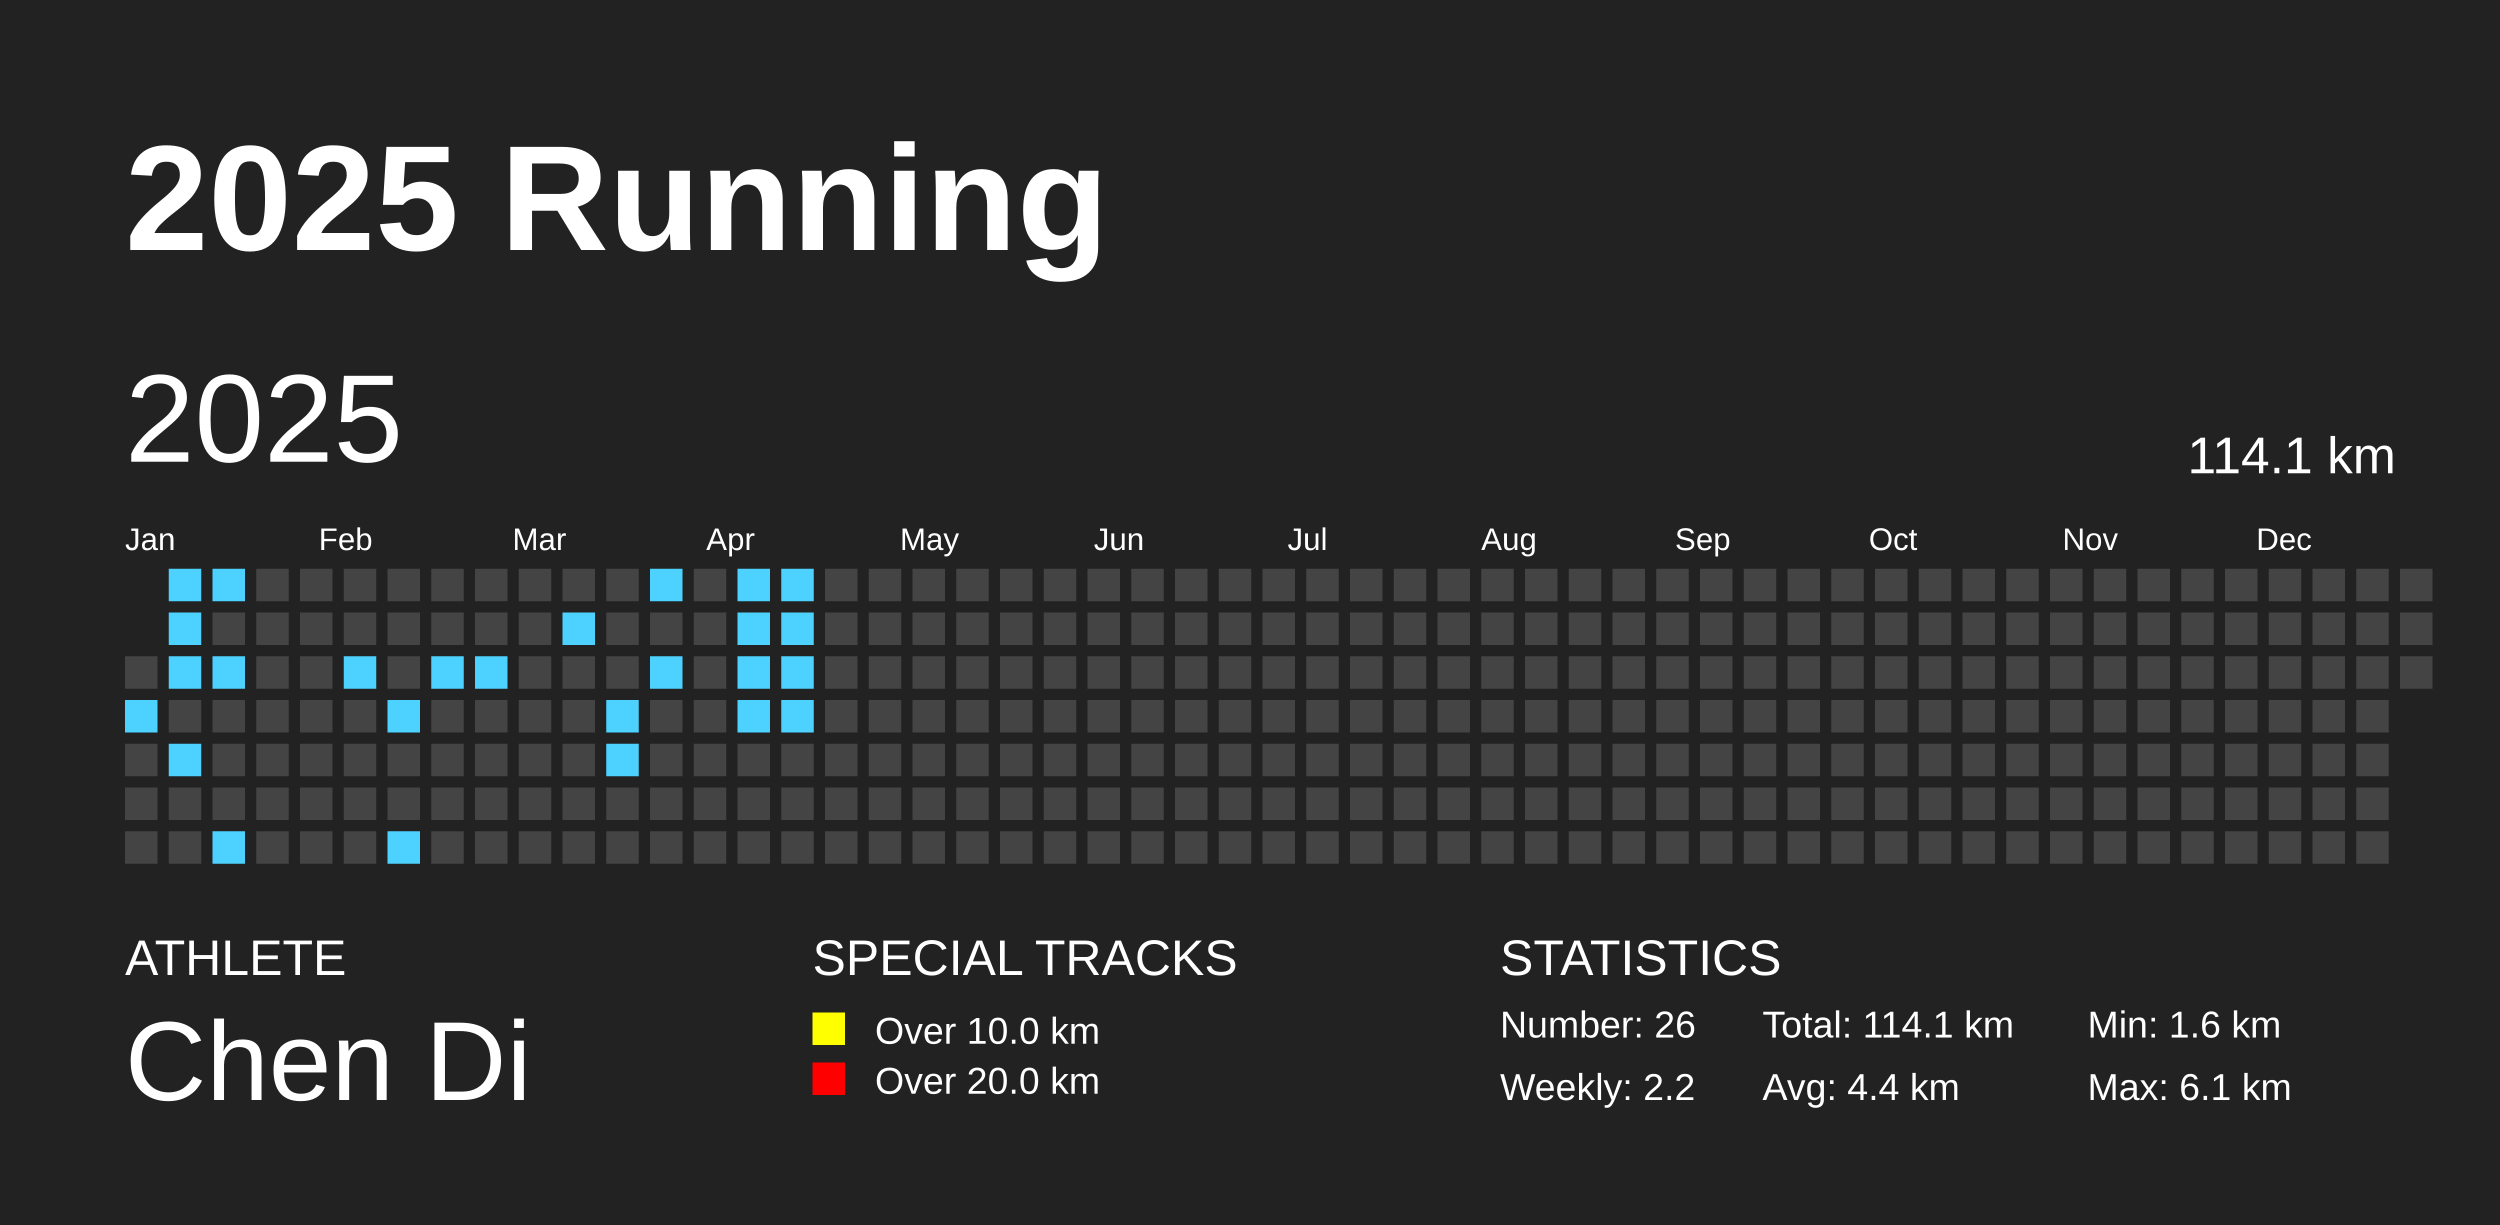
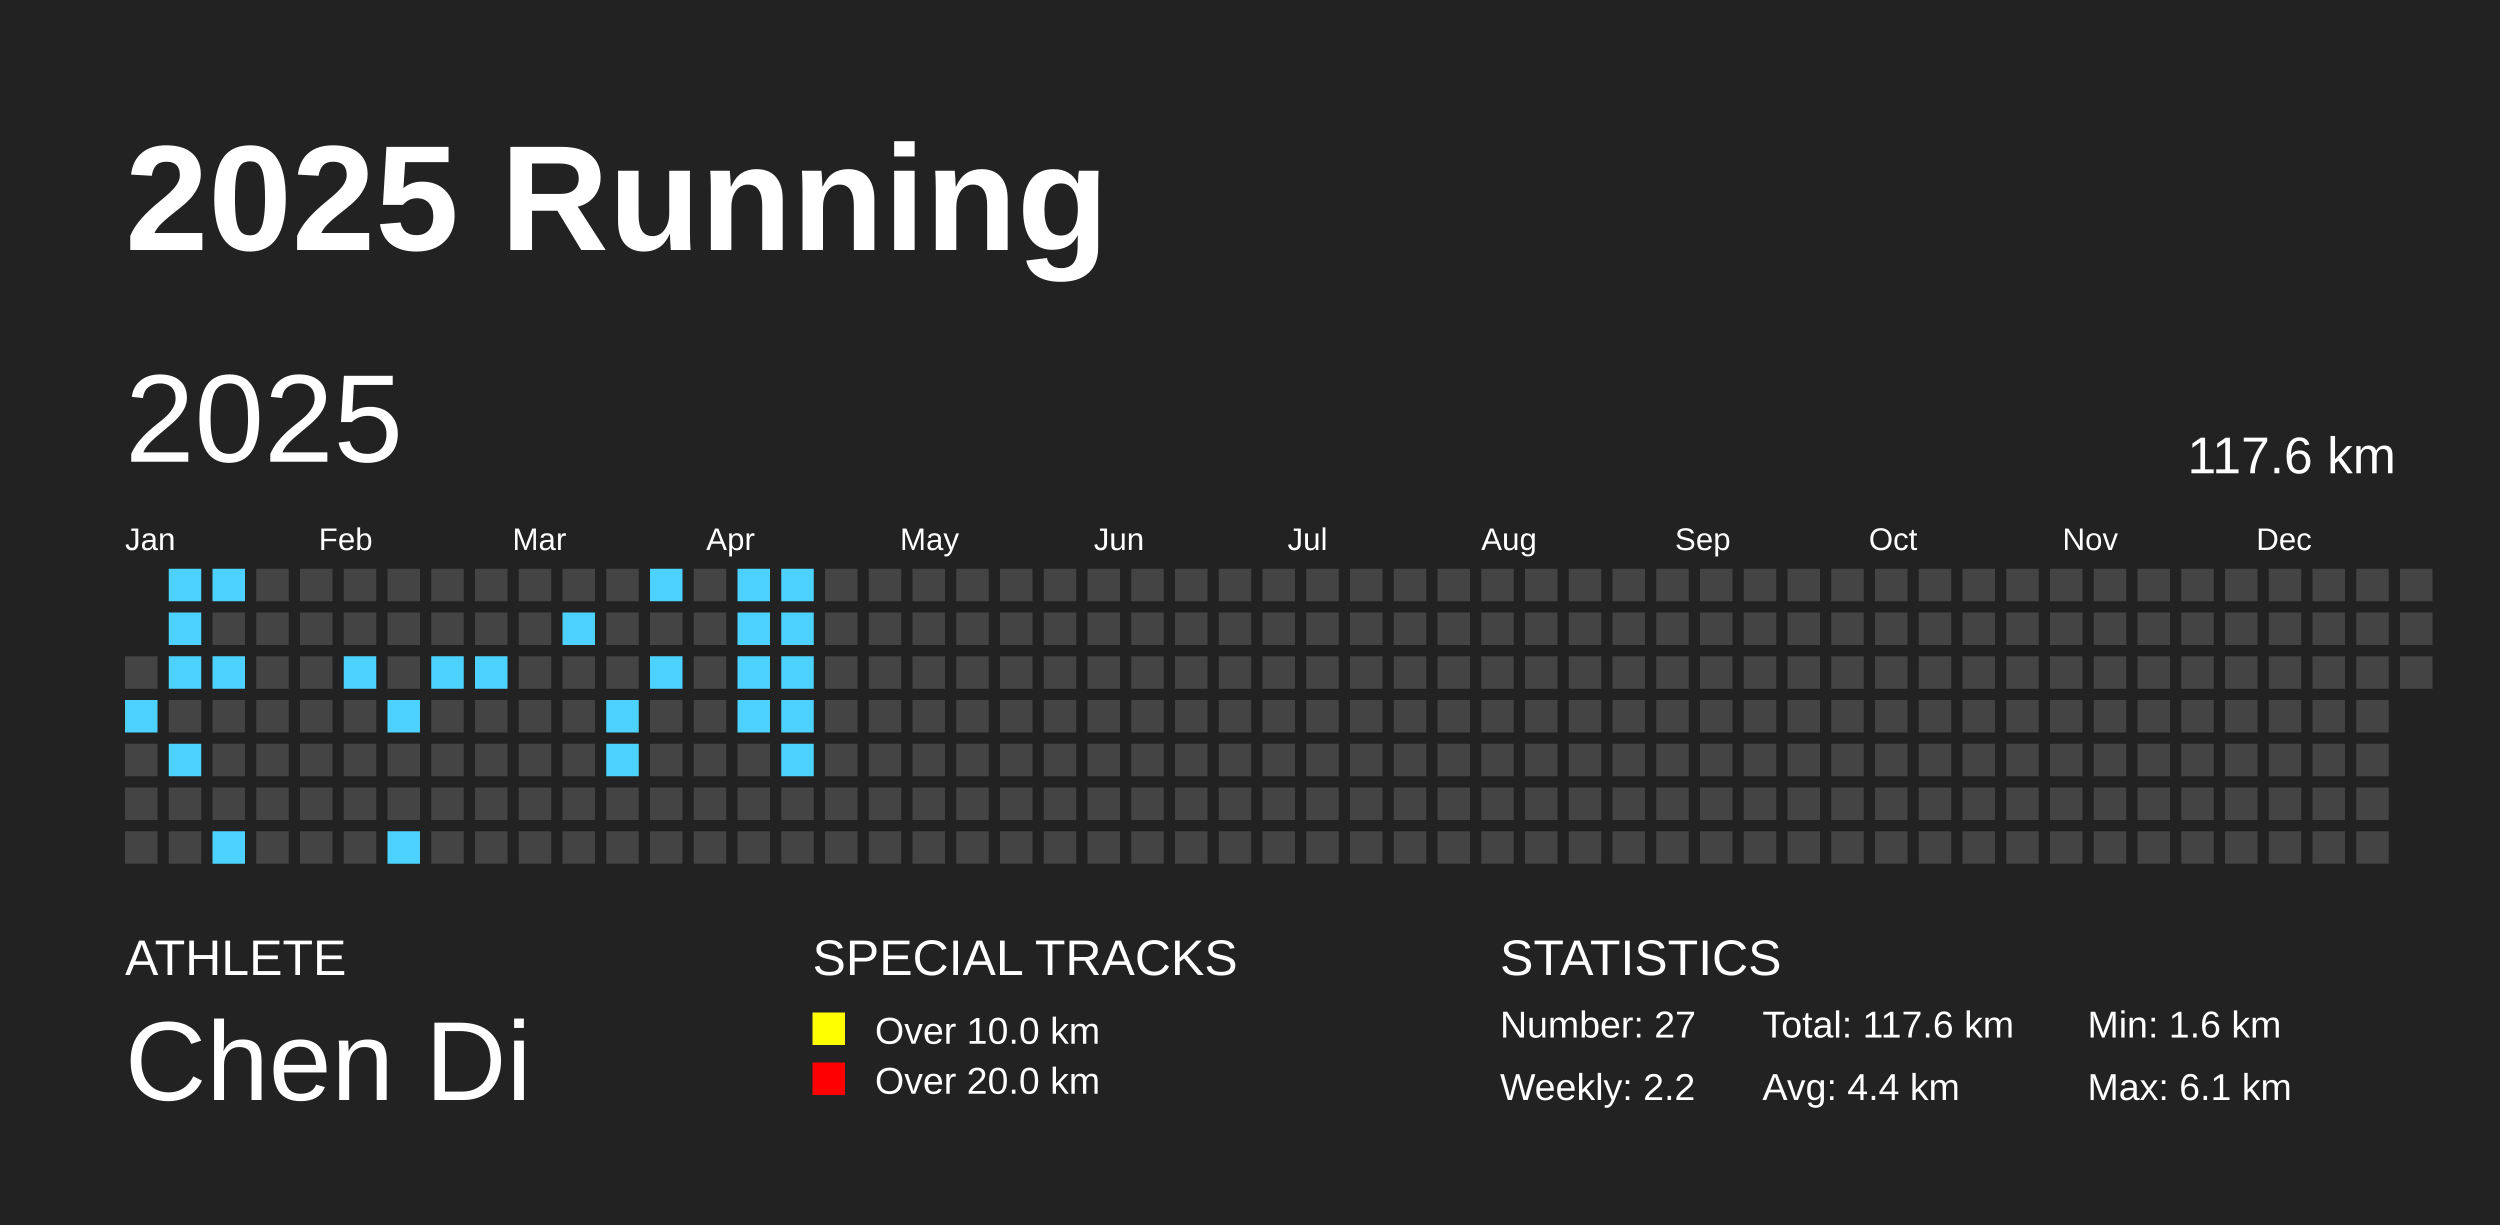
<svg xmlns="http://www.w3.org/2000/svg" baseProfile="full" height="98mm" version="1.1" viewBox="0,0,200,98" width="200mm">
  <defs />
  <rect fill="#222222" height="98" width="200" x="0" y="0" />
  <text fill="#FFFFFF" style="font-size:12px; font-family:Arial; font-weight:bold;" x="10" y="20">2025 Running</text>
  <text fill="#FFFFFF" style="font-size:4px; font-family:Arial" x="10" y="78">ATHLETE</text>
  <text fill="#FFFFFF" style="font-size:9px; font-family:Arial" x="10" y="88">Chen Di</text>
  <text fill="#FFFFFF" style="font-size:4px; font-family:Arial" x="65" y="78">SPECIAL TRACKS</text>
  <rect fill="yellow" height="2.6" width="2.6" x="65" y="81" />
  <text fill="#FFFFFF" style="font-size:3px; font-family:Arial" x="70" y="83.5">Over 10.0 km</text>
  <rect fill="red" height="2.6" width="2.6" x="65" y="85" />
  <text fill="#FFFFFF" style="font-size:3px; font-family:Arial" x="70" y="87.5">Over 20.0 km</text>
  <text fill="#FFFFFF" style="font-size:4px; font-family:Arial" x="120" y="78">STATISTICS</text>
-   <text fill="#FFFFFF" style="font-size:3px; font-family:Arial" x="120" y="83">Number: 26</text>
+   <text fill="#FFFFFF" style="font-size:3px; font-family:Arial" x="120" y="83">Number: 27</text>
  <text fill="#FFFFFF" style="font-size:3px; font-family:Arial" x="120" y="88">Weekly: 2.2</text>
-   <text fill="#FFFFFF" style="font-size:3px; font-family:Arial" x="141" y="83">Total: 114.1 km</text>
+   <text fill="#FFFFFF" style="font-size:3px; font-family:Arial" x="141" y="83">Total: 117.6 km</text>
  <text fill="#FFFFFF" style="font-size:3px; font-family:Arial" x="141" y="88">Avg: 4.4 km</text>
  <text fill="#FFFFFF" style="font-size:3px; font-family:Arial" x="167" y="83">Min: 1.6 km</text>
  <text fill="#FFFFFF" style="font-size:3px; font-family:Arial" x="167" y="88">Max: 6.1 km</text>
  <text dominant-baseline="hanging" fill="#FFFFFF" style="font-size:10.0px; font-family:Arial;" x="10" y="30">2025</text>
-   <text dominant-baseline="hanging" fill="#FFFFFF" style="font-size:4.125px; font-family:Arial;" x="175" y="35">114.1 km</text>
+   <text dominant-baseline="hanging" fill="#FFFFFF" style="font-size:4.125px; font-family:Arial;" x="175" y="35">117.6 km</text>
  <text fill="#FFFFFF" style="font-size:2.5px; font-family:Arial" x="10.0" y="44">Jan</text>
  <text fill="#FFFFFF" style="font-size:2.5px; font-family:Arial" x="25.5" y="44">Feb</text>
  <text fill="#FFFFFF" style="font-size:2.5px; font-family:Arial" x="41.0" y="44">Mar</text>
  <text fill="#FFFFFF" style="font-size:2.5px; font-family:Arial" x="56.5" y="44">Apr</text>
  <text fill="#FFFFFF" style="font-size:2.5px; font-family:Arial" x="72.0" y="44">May</text>
  <text fill="#FFFFFF" style="font-size:2.5px; font-family:Arial" x="87.5" y="44">Jun</text>
  <text fill="#FFFFFF" style="font-size:2.5px; font-family:Arial" x="103.0" y="44">Jul</text>
  <text fill="#FFFFFF" style="font-size:2.5px; font-family:Arial" x="118.5" y="44">Aug</text>
  <text fill="#FFFFFF" style="font-size:2.5px; font-family:Arial" x="134.0" y="44">Sep</text>
  <text fill="#FFFFFF" style="font-size:2.5px; font-family:Arial" x="149.5" y="44">Oct</text>
  <text fill="#FFFFFF" style="font-size:2.5px; font-family:Arial" x="165.0" y="44">Nov</text>
  <text fill="#FFFFFF" style="font-size:2.5px; font-family:Arial" x="180.5" y="44">Dec</text>
  <rect fill="#444444" height="2.6" width="2.6" x="10.0" y="52.5" />
  <rect fill="#4DD2FF" height="2.6" width="2.6" x="10.0" y="56.0" />
  <rect fill="#444444" height="2.6" width="2.6" x="10.0" y="59.5" />
  <rect fill="#444444" height="2.6" width="2.6" x="10.0" y="63.0" />
  <rect fill="#444444" height="2.6" width="2.6" x="10.0" y="66.5" />
  <rect fill="#4DD2FF" height="2.6" width="2.6" x="13.5" y="45.5" />
  <rect fill="#4DD2FF" height="2.6" width="2.6" x="13.5" y="49.0" />
  <rect fill="#4DD2FF" height="2.6" width="2.6" x="13.5" y="52.5" />
  <rect fill="#444444" height="2.6" width="2.6" x="13.5" y="56.0" />
  <rect fill="#4DD2FF" height="2.6" width="2.6" x="13.5" y="59.5" />
  <rect fill="#444444" height="2.6" width="2.6" x="13.5" y="63.0" />
  <rect fill="#444444" height="2.6" width="2.6" x="13.5" y="66.5" />
  <rect fill="#4DD2FF" height="2.6" width="2.6" x="17.0" y="45.5" />
  <rect fill="#444444" height="2.6" width="2.6" x="17.0" y="49.0" />
  <rect fill="#4DD2FF" height="2.6" width="2.6" x="17.0" y="52.5" />
  <rect fill="#444444" height="2.6" width="2.6" x="17.0" y="56.0" />
  <rect fill="#444444" height="2.6" width="2.6" x="17.0" y="59.5" />
  <rect fill="#444444" height="2.6" width="2.6" x="17.0" y="63.0" />
  <rect fill="#4DD2FF" height="2.6" width="2.6" x="17.0" y="66.5" />
  <rect fill="#444444" height="2.6" width="2.6" x="20.5" y="45.5" />
  <rect fill="#444444" height="2.6" width="2.6" x="20.5" y="49.0" />
  <rect fill="#444444" height="2.6" width="2.6" x="20.5" y="52.5" />
  <rect fill="#444444" height="2.6" width="2.6" x="20.5" y="56.0" />
  <rect fill="#444444" height="2.6" width="2.6" x="20.5" y="59.5" />
  <rect fill="#444444" height="2.6" width="2.6" x="20.5" y="63.0" />
  <rect fill="#444444" height="2.6" width="2.6" x="20.5" y="66.5" />
  <rect fill="#444444" height="2.6" width="2.6" x="24.0" y="45.5" />
  <rect fill="#444444" height="2.6" width="2.6" x="24.0" y="49.0" />
  <rect fill="#444444" height="2.6" width="2.6" x="24.0" y="52.5" />
  <rect fill="#444444" height="2.6" width="2.6" x="24.0" y="56.0" />
  <rect fill="#444444" height="2.6" width="2.6" x="24.0" y="59.5" />
  <rect fill="#444444" height="2.6" width="2.6" x="24.0" y="63.0" />
  <rect fill="#444444" height="2.6" width="2.6" x="24.0" y="66.5" />
  <rect fill="#444444" height="2.6" width="2.6" x="27.5" y="45.5" />
  <rect fill="#444444" height="2.6" width="2.6" x="27.5" y="49.0" />
  <rect fill="#4DD2FF" height="2.6" width="2.6" x="27.5" y="52.5" />
  <rect fill="#444444" height="2.6" width="2.6" x="27.5" y="56.0" />
  <rect fill="#444444" height="2.6" width="2.6" x="27.5" y="59.5" />
  <rect fill="#444444" height="2.6" width="2.6" x="27.5" y="63.0" />
  <rect fill="#444444" height="2.6" width="2.6" x="27.5" y="66.5" />
  <rect fill="#444444" height="2.6" width="2.6" x="31.0" y="45.5" />
  <rect fill="#444444" height="2.6" width="2.6" x="31.0" y="49.0" />
  <rect fill="#444444" height="2.6" width="2.6" x="31.0" y="52.5" />
  <rect fill="#4DD2FF" height="2.6" width="2.6" x="31.0" y="56.0" />
  <rect fill="#444444" height="2.6" width="2.6" x="31.0" y="59.5" />
  <rect fill="#444444" height="2.6" width="2.6" x="31.0" y="63.0" />
  <rect fill="#4DD2FF" height="2.6" width="2.6" x="31.0" y="66.5" />
  <rect fill="#444444" height="2.6" width="2.6" x="34.5" y="45.5" />
  <rect fill="#444444" height="2.6" width="2.6" x="34.5" y="49.0" />
  <rect fill="#4DD2FF" height="2.6" width="2.6" x="34.5" y="52.5" />
  <rect fill="#444444" height="2.6" width="2.6" x="34.5" y="56.0" />
  <rect fill="#444444" height="2.6" width="2.6" x="34.5" y="59.5" />
  <rect fill="#444444" height="2.6" width="2.6" x="34.5" y="63.0" />
  <rect fill="#444444" height="2.6" width="2.6" x="34.5" y="66.5" />
  <rect fill="#444444" height="2.6" width="2.6" x="38.0" y="45.5" />
  <rect fill="#444444" height="2.6" width="2.6" x="38.0" y="49.0" />
  <rect fill="#4DD2FF" height="2.6" width="2.6" x="38.0" y="52.5" />
  <rect fill="#444444" height="2.6" width="2.6" x="38.0" y="56.0" />
  <rect fill="#444444" height="2.6" width="2.6" x="38.0" y="59.5" />
  <rect fill="#444444" height="2.6" width="2.6" x="38.0" y="63.0" />
  <rect fill="#444444" height="2.6" width="2.6" x="38.0" y="66.5" />
  <rect fill="#444444" height="2.6" width="2.6" x="41.5" y="45.5" />
  <rect fill="#444444" height="2.6" width="2.6" x="41.5" y="49.0" />
  <rect fill="#444444" height="2.6" width="2.6" x="41.5" y="52.5" />
  <rect fill="#444444" height="2.6" width="2.6" x="41.5" y="56.0" />
  <rect fill="#444444" height="2.6" width="2.6" x="41.5" y="59.5" />
  <rect fill="#444444" height="2.6" width="2.6" x="41.5" y="63.0" />
  <rect fill="#444444" height="2.6" width="2.6" x="41.5" y="66.5" />
  <rect fill="#444444" height="2.6" width="2.6" x="45.0" y="45.5" />
  <rect fill="#4DD2FF" height="2.6" width="2.6" x="45.0" y="49.0" />
  <rect fill="#444444" height="2.6" width="2.6" x="45.0" y="52.5" />
  <rect fill="#444444" height="2.6" width="2.6" x="45.0" y="56.0" />
  <rect fill="#444444" height="2.6" width="2.6" x="45.0" y="59.5" />
  <rect fill="#444444" height="2.6" width="2.6" x="45.0" y="63.0" />
  <rect fill="#444444" height="2.6" width="2.6" x="45.0" y="66.5" />
  <rect fill="#444444" height="2.6" width="2.6" x="48.5" y="45.5" />
  <rect fill="#444444" height="2.6" width="2.6" x="48.5" y="49.0" />
  <rect fill="#444444" height="2.6" width="2.6" x="48.5" y="52.5" />
  <rect fill="#4DD2FF" height="2.6" width="2.6" x="48.5" y="56.0" />
  <rect fill="#4DD2FF" height="2.6" width="2.6" x="48.5" y="59.5" />
  <rect fill="#444444" height="2.6" width="2.6" x="48.5" y="63.0" />
  <rect fill="#444444" height="2.6" width="2.6" x="48.5" y="66.5" />
  <rect fill="#4DD2FF" height="2.6" width="2.6" x="52.0" y="45.5" />
  <rect fill="#444444" height="2.6" width="2.6" x="52.0" y="49.0" />
  <rect fill="#4DD2FF" height="2.6" width="2.6" x="52.0" y="52.5" />
  <rect fill="#444444" height="2.6" width="2.6" x="52.0" y="56.0" />
  <rect fill="#444444" height="2.6" width="2.6" x="52.0" y="59.5" />
  <rect fill="#444444" height="2.6" width="2.6" x="52.0" y="63.0" />
  <rect fill="#444444" height="2.6" width="2.6" x="52.0" y="66.5" />
  <rect fill="#444444" height="2.6" width="2.6" x="55.5" y="45.5" />
  <rect fill="#444444" height="2.6" width="2.6" x="55.5" y="49.0" />
  <rect fill="#444444" height="2.6" width="2.6" x="55.5" y="52.5" />
  <rect fill="#444444" height="2.6" width="2.6" x="55.5" y="56.0" />
  <rect fill="#444444" height="2.6" width="2.6" x="55.5" y="59.5" />
  <rect fill="#444444" height="2.6" width="2.6" x="55.5" y="63.0" />
  <rect fill="#444444" height="2.6" width="2.6" x="55.5" y="66.5" />
  <rect fill="#4DD2FF" height="2.6" width="2.6" x="59.0" y="45.5" />
  <rect fill="#4DD2FF" height="2.6" width="2.6" x="59.0" y="49.0" />
  <rect fill="#4DD2FF" height="2.6" width="2.6" x="59.0" y="52.5" />
  <rect fill="#4DD2FF" height="2.6" width="2.6" x="59.0" y="56.0" />
  <rect fill="#444444" height="2.6" width="2.6" x="59.0" y="59.5" />
  <rect fill="#444444" height="2.6" width="2.6" x="59.0" y="63.0" />
  <rect fill="#444444" height="2.6" width="2.6" x="59.0" y="66.5" />
  <rect fill="#4DD2FF" height="2.6" width="2.6" x="62.5" y="45.5" />
  <rect fill="#4DD2FF" height="2.6" width="2.6" x="62.5" y="49.0" />
  <rect fill="#4DD2FF" height="2.6" width="2.6" x="62.5" y="52.5" />
  <rect fill="#4DD2FF" height="2.6" width="2.6" x="62.5" y="56.0" />
-   <rect fill="#444444" height="2.6" width="2.6" x="62.5" y="59.5" />
+   <rect fill="#4DD2FF" height="2.6" width="2.6" x="62.5" y="59.5" />
  <rect fill="#444444" height="2.6" width="2.6" x="62.5" y="63.0" />
  <rect fill="#444444" height="2.6" width="2.6" x="62.5" y="66.5" />
  <rect fill="#444444" height="2.6" width="2.6" x="66.0" y="45.5" />
  <rect fill="#444444" height="2.6" width="2.6" x="66.0" y="49.0" />
  <rect fill="#444444" height="2.6" width="2.6" x="66.0" y="52.5" />
  <rect fill="#444444" height="2.6" width="2.6" x="66.0" y="56.0" />
  <rect fill="#444444" height="2.6" width="2.6" x="66.0" y="59.5" />
  <rect fill="#444444" height="2.6" width="2.6" x="66.0" y="63.0" />
  <rect fill="#444444" height="2.6" width="2.6" x="66.0" y="66.5" />
  <rect fill="#444444" height="2.6" width="2.6" x="69.5" y="45.5" />
  <rect fill="#444444" height="2.6" width="2.6" x="69.5" y="49.0" />
  <rect fill="#444444" height="2.6" width="2.6" x="69.5" y="52.5" />
  <rect fill="#444444" height="2.6" width="2.6" x="69.5" y="56.0" />
  <rect fill="#444444" height="2.6" width="2.6" x="69.5" y="59.5" />
  <rect fill="#444444" height="2.6" width="2.6" x="69.5" y="63.0" />
  <rect fill="#444444" height="2.6" width="2.6" x="69.5" y="66.5" />
  <rect fill="#444444" height="2.6" width="2.6" x="73.0" y="45.5" />
  <rect fill="#444444" height="2.6" width="2.6" x="73.0" y="49.0" />
  <rect fill="#444444" height="2.6" width="2.6" x="73.0" y="52.5" />
  <rect fill="#444444" height="2.6" width="2.6" x="73.0" y="56.0" />
  <rect fill="#444444" height="2.6" width="2.6" x="73.0" y="59.5" />
  <rect fill="#444444" height="2.6" width="2.6" x="73.0" y="63.0" />
  <rect fill="#444444" height="2.6" width="2.6" x="73.0" y="66.5" />
  <rect fill="#444444" height="2.6" width="2.6" x="76.5" y="45.5" />
  <rect fill="#444444" height="2.6" width="2.6" x="76.5" y="49.0" />
  <rect fill="#444444" height="2.6" width="2.6" x="76.5" y="52.5" />
  <rect fill="#444444" height="2.6" width="2.6" x="76.5" y="56.0" />
  <rect fill="#444444" height="2.6" width="2.6" x="76.5" y="59.5" />
  <rect fill="#444444" height="2.6" width="2.6" x="76.5" y="63.0" />
  <rect fill="#444444" height="2.6" width="2.6" x="76.5" y="66.5" />
  <rect fill="#444444" height="2.6" width="2.6" x="80.0" y="45.5" />
  <rect fill="#444444" height="2.6" width="2.6" x="80.0" y="49.0" />
  <rect fill="#444444" height="2.6" width="2.6" x="80.0" y="52.5" />
  <rect fill="#444444" height="2.6" width="2.6" x="80.0" y="56.0" />
  <rect fill="#444444" height="2.6" width="2.6" x="80.0" y="59.5" />
  <rect fill="#444444" height="2.6" width="2.6" x="80.0" y="63.0" />
  <rect fill="#444444" height="2.6" width="2.6" x="80.0" y="66.5" />
  <rect fill="#444444" height="2.6" width="2.6" x="83.5" y="45.5" />
  <rect fill="#444444" height="2.6" width="2.6" x="83.5" y="49.0" />
  <rect fill="#444444" height="2.6" width="2.6" x="83.5" y="52.5" />
  <rect fill="#444444" height="2.6" width="2.6" x="83.5" y="56.0" />
  <rect fill="#444444" height="2.6" width="2.6" x="83.5" y="59.5" />
  <rect fill="#444444" height="2.6" width="2.6" x="83.5" y="63.0" />
  <rect fill="#444444" height="2.6" width="2.6" x="83.5" y="66.5" />
  <rect fill="#444444" height="2.6" width="2.6" x="87.0" y="45.5" />
  <rect fill="#444444" height="2.6" width="2.6" x="87.0" y="49.0" />
  <rect fill="#444444" height="2.6" width="2.6" x="87.0" y="52.5" />
  <rect fill="#444444" height="2.6" width="2.6" x="87.0" y="56.0" />
  <rect fill="#444444" height="2.6" width="2.6" x="87.0" y="59.5" />
  <rect fill="#444444" height="2.6" width="2.6" x="87.0" y="63.0" />
  <rect fill="#444444" height="2.6" width="2.6" x="87.0" y="66.5" />
  <rect fill="#444444" height="2.6" width="2.6" x="90.5" y="45.5" />
  <rect fill="#444444" height="2.6" width="2.6" x="90.5" y="49.0" />
  <rect fill="#444444" height="2.6" width="2.6" x="90.5" y="52.5" />
  <rect fill="#444444" height="2.6" width="2.6" x="90.5" y="56.0" />
  <rect fill="#444444" height="2.6" width="2.6" x="90.5" y="59.5" />
  <rect fill="#444444" height="2.6" width="2.6" x="90.5" y="63.0" />
  <rect fill="#444444" height="2.6" width="2.6" x="90.5" y="66.5" />
  <rect fill="#444444" height="2.6" width="2.6" x="94.0" y="45.5" />
  <rect fill="#444444" height="2.6" width="2.6" x="94.0" y="49.0" />
  <rect fill="#444444" height="2.6" width="2.6" x="94.0" y="52.5" />
  <rect fill="#444444" height="2.6" width="2.6" x="94.0" y="56.0" />
  <rect fill="#444444" height="2.6" width="2.6" x="94.0" y="59.5" />
  <rect fill="#444444" height="2.6" width="2.6" x="94.0" y="63.0" />
  <rect fill="#444444" height="2.6" width="2.6" x="94.0" y="66.5" />
  <rect fill="#444444" height="2.6" width="2.6" x="97.5" y="45.5" />
  <rect fill="#444444" height="2.6" width="2.6" x="97.5" y="49.0" />
  <rect fill="#444444" height="2.6" width="2.6" x="97.5" y="52.5" />
  <rect fill="#444444" height="2.6" width="2.6" x="97.5" y="56.0" />
  <rect fill="#444444" height="2.6" width="2.6" x="97.5" y="59.5" />
  <rect fill="#444444" height="2.6" width="2.6" x="97.5" y="63.0" />
  <rect fill="#444444" height="2.6" width="2.6" x="97.5" y="66.5" />
  <rect fill="#444444" height="2.6" width="2.6" x="101.0" y="45.5" />
  <rect fill="#444444" height="2.6" width="2.6" x="101.0" y="49.0" />
  <rect fill="#444444" height="2.6" width="2.6" x="101.0" y="52.5" />
  <rect fill="#444444" height="2.6" width="2.6" x="101.0" y="56.0" />
  <rect fill="#444444" height="2.6" width="2.6" x="101.0" y="59.5" />
  <rect fill="#444444" height="2.6" width="2.6" x="101.0" y="63.0" />
  <rect fill="#444444" height="2.6" width="2.6" x="101.0" y="66.5" />
  <rect fill="#444444" height="2.6" width="2.6" x="104.5" y="45.5" />
  <rect fill="#444444" height="2.6" width="2.6" x="104.5" y="49.0" />
  <rect fill="#444444" height="2.6" width="2.6" x="104.5" y="52.5" />
  <rect fill="#444444" height="2.6" width="2.6" x="104.5" y="56.0" />
  <rect fill="#444444" height="2.6" width="2.6" x="104.5" y="59.5" />
  <rect fill="#444444" height="2.6" width="2.6" x="104.5" y="63.0" />
  <rect fill="#444444" height="2.6" width="2.6" x="104.5" y="66.5" />
  <rect fill="#444444" height="2.6" width="2.6" x="108.0" y="45.5" />
  <rect fill="#444444" height="2.6" width="2.6" x="108.0" y="49.0" />
  <rect fill="#444444" height="2.6" width="2.6" x="108.0" y="52.5" />
  <rect fill="#444444" height="2.6" width="2.6" x="108.0" y="56.0" />
  <rect fill="#444444" height="2.6" width="2.6" x="108.0" y="59.5" />
  <rect fill="#444444" height="2.6" width="2.6" x="108.0" y="63.0" />
  <rect fill="#444444" height="2.6" width="2.6" x="108.0" y="66.5" />
  <rect fill="#444444" height="2.6" width="2.6" x="111.5" y="45.5" />
  <rect fill="#444444" height="2.6" width="2.6" x="111.5" y="49.0" />
  <rect fill="#444444" height="2.6" width="2.6" x="111.5" y="52.5" />
  <rect fill="#444444" height="2.6" width="2.6" x="111.5" y="56.0" />
  <rect fill="#444444" height="2.6" width="2.6" x="111.5" y="59.5" />
  <rect fill="#444444" height="2.6" width="2.6" x="111.5" y="63.0" />
  <rect fill="#444444" height="2.6" width="2.6" x="111.5" y="66.5" />
  <rect fill="#444444" height="2.6" width="2.6" x="115.0" y="45.5" />
  <rect fill="#444444" height="2.6" width="2.6" x="115.0" y="49.0" />
  <rect fill="#444444" height="2.6" width="2.6" x="115.0" y="52.5" />
  <rect fill="#444444" height="2.6" width="2.6" x="115.0" y="56.0" />
  <rect fill="#444444" height="2.6" width="2.6" x="115.0" y="59.5" />
  <rect fill="#444444" height="2.6" width="2.6" x="115.0" y="63.0" />
  <rect fill="#444444" height="2.6" width="2.6" x="115.0" y="66.5" />
  <rect fill="#444444" height="2.6" width="2.6" x="118.5" y="45.5" />
  <rect fill="#444444" height="2.6" width="2.6" x="118.5" y="49.0" />
  <rect fill="#444444" height="2.6" width="2.6" x="118.5" y="52.5" />
  <rect fill="#444444" height="2.6" width="2.6" x="118.5" y="56.0" />
  <rect fill="#444444" height="2.6" width="2.6" x="118.5" y="59.5" />
  <rect fill="#444444" height="2.6" width="2.6" x="118.5" y="63.0" />
  <rect fill="#444444" height="2.6" width="2.6" x="118.5" y="66.5" />
  <rect fill="#444444" height="2.6" width="2.6" x="122.0" y="45.5" />
  <rect fill="#444444" height="2.6" width="2.6" x="122.0" y="49.0" />
  <rect fill="#444444" height="2.6" width="2.6" x="122.0" y="52.5" />
  <rect fill="#444444" height="2.6" width="2.6" x="122.0" y="56.0" />
  <rect fill="#444444" height="2.6" width="2.6" x="122.0" y="59.5" />
  <rect fill="#444444" height="2.6" width="2.6" x="122.0" y="63.0" />
  <rect fill="#444444" height="2.6" width="2.6" x="122.0" y="66.5" />
  <rect fill="#444444" height="2.6" width="2.6" x="125.5" y="45.5" />
  <rect fill="#444444" height="2.6" width="2.6" x="125.5" y="49.0" />
  <rect fill="#444444" height="2.6" width="2.6" x="125.5" y="52.5" />
  <rect fill="#444444" height="2.6" width="2.6" x="125.5" y="56.0" />
  <rect fill="#444444" height="2.6" width="2.6" x="125.5" y="59.5" />
  <rect fill="#444444" height="2.6" width="2.6" x="125.5" y="63.0" />
  <rect fill="#444444" height="2.6" width="2.6" x="125.5" y="66.5" />
  <rect fill="#444444" height="2.6" width="2.6" x="129.0" y="45.5" />
  <rect fill="#444444" height="2.6" width="2.6" x="129.0" y="49.0" />
  <rect fill="#444444" height="2.6" width="2.6" x="129.0" y="52.5" />
  <rect fill="#444444" height="2.6" width="2.6" x="129.0" y="56.0" />
  <rect fill="#444444" height="2.6" width="2.6" x="129.0" y="59.5" />
  <rect fill="#444444" height="2.6" width="2.6" x="129.0" y="63.0" />
  <rect fill="#444444" height="2.6" width="2.6" x="129.0" y="66.5" />
  <rect fill="#444444" height="2.6" width="2.6" x="132.5" y="45.5" />
  <rect fill="#444444" height="2.6" width="2.6" x="132.5" y="49.0" />
  <rect fill="#444444" height="2.6" width="2.6" x="132.5" y="52.5" />
  <rect fill="#444444" height="2.6" width="2.6" x="132.5" y="56.0" />
  <rect fill="#444444" height="2.6" width="2.6" x="132.5" y="59.5" />
  <rect fill="#444444" height="2.6" width="2.6" x="132.5" y="63.0" />
  <rect fill="#444444" height="2.6" width="2.6" x="132.5" y="66.5" />
  <rect fill="#444444" height="2.6" width="2.6" x="136.0" y="45.5" />
  <rect fill="#444444" height="2.6" width="2.6" x="136.0" y="49.0" />
  <rect fill="#444444" height="2.6" width="2.6" x="136.0" y="52.5" />
  <rect fill="#444444" height="2.6" width="2.6" x="136.0" y="56.0" />
  <rect fill="#444444" height="2.6" width="2.6" x="136.0" y="59.5" />
  <rect fill="#444444" height="2.6" width="2.6" x="136.0" y="63.0" />
  <rect fill="#444444" height="2.6" width="2.6" x="136.0" y="66.5" />
  <rect fill="#444444" height="2.6" width="2.6" x="139.5" y="45.5" />
  <rect fill="#444444" height="2.6" width="2.6" x="139.5" y="49.0" />
  <rect fill="#444444" height="2.6" width="2.6" x="139.5" y="52.5" />
  <rect fill="#444444" height="2.6" width="2.6" x="139.5" y="56.0" />
  <rect fill="#444444" height="2.6" width="2.6" x="139.5" y="59.5" />
  <rect fill="#444444" height="2.6" width="2.6" x="139.5" y="63.0" />
  <rect fill="#444444" height="2.6" width="2.6" x="139.5" y="66.5" />
  <rect fill="#444444" height="2.6" width="2.6" x="143.0" y="45.5" />
  <rect fill="#444444" height="2.6" width="2.6" x="143.0" y="49.0" />
  <rect fill="#444444" height="2.6" width="2.6" x="143.0" y="52.5" />
  <rect fill="#444444" height="2.6" width="2.6" x="143.0" y="56.0" />
  <rect fill="#444444" height="2.6" width="2.6" x="143.0" y="59.5" />
  <rect fill="#444444" height="2.6" width="2.6" x="143.0" y="63.0" />
  <rect fill="#444444" height="2.6" width="2.6" x="143.0" y="66.5" />
  <rect fill="#444444" height="2.6" width="2.6" x="146.5" y="45.5" />
  <rect fill="#444444" height="2.6" width="2.6" x="146.5" y="49.0" />
  <rect fill="#444444" height="2.6" width="2.6" x="146.5" y="52.5" />
  <rect fill="#444444" height="2.6" width="2.6" x="146.5" y="56.0" />
  <rect fill="#444444" height="2.6" width="2.6" x="146.5" y="59.5" />
  <rect fill="#444444" height="2.6" width="2.6" x="146.5" y="63.0" />
  <rect fill="#444444" height="2.6" width="2.6" x="146.5" y="66.5" />
  <rect fill="#444444" height="2.6" width="2.6" x="150.0" y="45.5" />
  <rect fill="#444444" height="2.6" width="2.6" x="150.0" y="49.0" />
  <rect fill="#444444" height="2.6" width="2.6" x="150.0" y="52.5" />
  <rect fill="#444444" height="2.6" width="2.6" x="150.0" y="56.0" />
  <rect fill="#444444" height="2.6" width="2.6" x="150.0" y="59.5" />
  <rect fill="#444444" height="2.6" width="2.6" x="150.0" y="63.0" />
  <rect fill="#444444" height="2.6" width="2.6" x="150.0" y="66.5" />
  <rect fill="#444444" height="2.6" width="2.6" x="153.5" y="45.5" />
  <rect fill="#444444" height="2.6" width="2.6" x="153.5" y="49.0" />
  <rect fill="#444444" height="2.6" width="2.6" x="153.5" y="52.5" />
  <rect fill="#444444" height="2.6" width="2.6" x="153.5" y="56.0" />
  <rect fill="#444444" height="2.6" width="2.6" x="153.5" y="59.5" />
  <rect fill="#444444" height="2.6" width="2.6" x="153.5" y="63.0" />
  <rect fill="#444444" height="2.6" width="2.6" x="153.5" y="66.5" />
  <rect fill="#444444" height="2.6" width="2.6" x="157.0" y="45.5" />
  <rect fill="#444444" height="2.6" width="2.6" x="157.0" y="49.0" />
  <rect fill="#444444" height="2.6" width="2.6" x="157.0" y="52.5" />
  <rect fill="#444444" height="2.6" width="2.6" x="157.0" y="56.0" />
  <rect fill="#444444" height="2.6" width="2.6" x="157.0" y="59.5" />
  <rect fill="#444444" height="2.6" width="2.6" x="157.0" y="63.0" />
  <rect fill="#444444" height="2.6" width="2.6" x="157.0" y="66.5" />
  <rect fill="#444444" height="2.6" width="2.6" x="160.5" y="45.5" />
  <rect fill="#444444" height="2.6" width="2.6" x="160.5" y="49.0" />
  <rect fill="#444444" height="2.6" width="2.6" x="160.5" y="52.5" />
  <rect fill="#444444" height="2.6" width="2.6" x="160.5" y="56.0" />
  <rect fill="#444444" height="2.6" width="2.6" x="160.5" y="59.5" />
  <rect fill="#444444" height="2.6" width="2.6" x="160.5" y="63.0" />
  <rect fill="#444444" height="2.6" width="2.6" x="160.5" y="66.5" />
  <rect fill="#444444" height="2.6" width="2.6" x="164.0" y="45.5" />
  <rect fill="#444444" height="2.6" width="2.6" x="164.0" y="49.0" />
  <rect fill="#444444" height="2.6" width="2.6" x="164.0" y="52.5" />
  <rect fill="#444444" height="2.6" width="2.6" x="164.0" y="56.0" />
  <rect fill="#444444" height="2.6" width="2.6" x="164.0" y="59.5" />
  <rect fill="#444444" height="2.6" width="2.6" x="164.0" y="63.0" />
  <rect fill="#444444" height="2.6" width="2.6" x="164.0" y="66.5" />
  <rect fill="#444444" height="2.6" width="2.6" x="167.5" y="45.5" />
  <rect fill="#444444" height="2.6" width="2.6" x="167.5" y="49.0" />
  <rect fill="#444444" height="2.6" width="2.6" x="167.5" y="52.5" />
  <rect fill="#444444" height="2.6" width="2.6" x="167.5" y="56.0" />
  <rect fill="#444444" height="2.6" width="2.6" x="167.5" y="59.5" />
  <rect fill="#444444" height="2.6" width="2.6" x="167.5" y="63.0" />
  <rect fill="#444444" height="2.6" width="2.6" x="167.5" y="66.5" />
  <rect fill="#444444" height="2.6" width="2.6" x="171.0" y="45.5" />
  <rect fill="#444444" height="2.6" width="2.6" x="171.0" y="49.0" />
  <rect fill="#444444" height="2.6" width="2.6" x="171.0" y="52.5" />
  <rect fill="#444444" height="2.6" width="2.6" x="171.0" y="56.0" />
  <rect fill="#444444" height="2.6" width="2.6" x="171.0" y="59.5" />
  <rect fill="#444444" height="2.6" width="2.6" x="171.0" y="63.0" />
  <rect fill="#444444" height="2.6" width="2.6" x="171.0" y="66.5" />
  <rect fill="#444444" height="2.6" width="2.6" x="174.5" y="45.5" />
  <rect fill="#444444" height="2.6" width="2.6" x="174.5" y="49.0" />
  <rect fill="#444444" height="2.6" width="2.6" x="174.5" y="52.5" />
  <rect fill="#444444" height="2.6" width="2.6" x="174.5" y="56.0" />
  <rect fill="#444444" height="2.6" width="2.6" x="174.5" y="59.5" />
  <rect fill="#444444" height="2.6" width="2.6" x="174.5" y="63.0" />
  <rect fill="#444444" height="2.6" width="2.6" x="174.5" y="66.5" />
  <rect fill="#444444" height="2.6" width="2.6" x="178.0" y="45.5" />
  <rect fill="#444444" height="2.6" width="2.6" x="178.0" y="49.0" />
  <rect fill="#444444" height="2.6" width="2.6" x="178.0" y="52.5" />
  <rect fill="#444444" height="2.6" width="2.6" x="178.0" y="56.0" />
  <rect fill="#444444" height="2.6" width="2.6" x="178.0" y="59.5" />
  <rect fill="#444444" height="2.6" width="2.6" x="178.0" y="63.0" />
  <rect fill="#444444" height="2.6" width="2.6" x="178.0" y="66.5" />
  <rect fill="#444444" height="2.6" width="2.6" x="181.5" y="45.5" />
  <rect fill="#444444" height="2.6" width="2.6" x="181.5" y="49.0" />
  <rect fill="#444444" height="2.6" width="2.6" x="181.5" y="52.5" />
  <rect fill="#444444" height="2.6" width="2.6" x="181.5" y="56.0" />
  <rect fill="#444444" height="2.6" width="2.6" x="181.5" y="59.5" />
  <rect fill="#444444" height="2.6" width="2.6" x="181.5" y="63.0" />
  <rect fill="#444444" height="2.6" width="2.6" x="181.5" y="66.5" />
  <rect fill="#444444" height="2.6" width="2.6" x="185.0" y="45.5" />
  <rect fill="#444444" height="2.6" width="2.6" x="185.0" y="49.0" />
  <rect fill="#444444" height="2.6" width="2.6" x="185.0" y="52.5" />
  <rect fill="#444444" height="2.6" width="2.6" x="185.0" y="56.0" />
  <rect fill="#444444" height="2.6" width="2.6" x="185.0" y="59.5" />
  <rect fill="#444444" height="2.6" width="2.6" x="185.0" y="63.0" />
  <rect fill="#444444" height="2.6" width="2.6" x="185.0" y="66.5" />
  <rect fill="#444444" height="2.6" width="2.6" x="188.5" y="45.5" />
  <rect fill="#444444" height="2.6" width="2.6" x="188.5" y="49.0" />
  <rect fill="#444444" height="2.6" width="2.6" x="188.5" y="52.5" />
  <rect fill="#444444" height="2.6" width="2.6" x="188.5" y="56.0" />
  <rect fill="#444444" height="2.6" width="2.6" x="188.5" y="59.5" />
  <rect fill="#444444" height="2.6" width="2.6" x="188.5" y="63.0" />
  <rect fill="#444444" height="2.6" width="2.6" x="188.5" y="66.5" />
  <rect fill="#444444" height="2.6" width="2.6" x="192.0" y="45.5" />
  <rect fill="#444444" height="2.6" width="2.6" x="192.0" y="49.0" />
  <rect fill="#444444" height="2.6" width="2.6" x="192.0" y="52.5" />
</svg>
